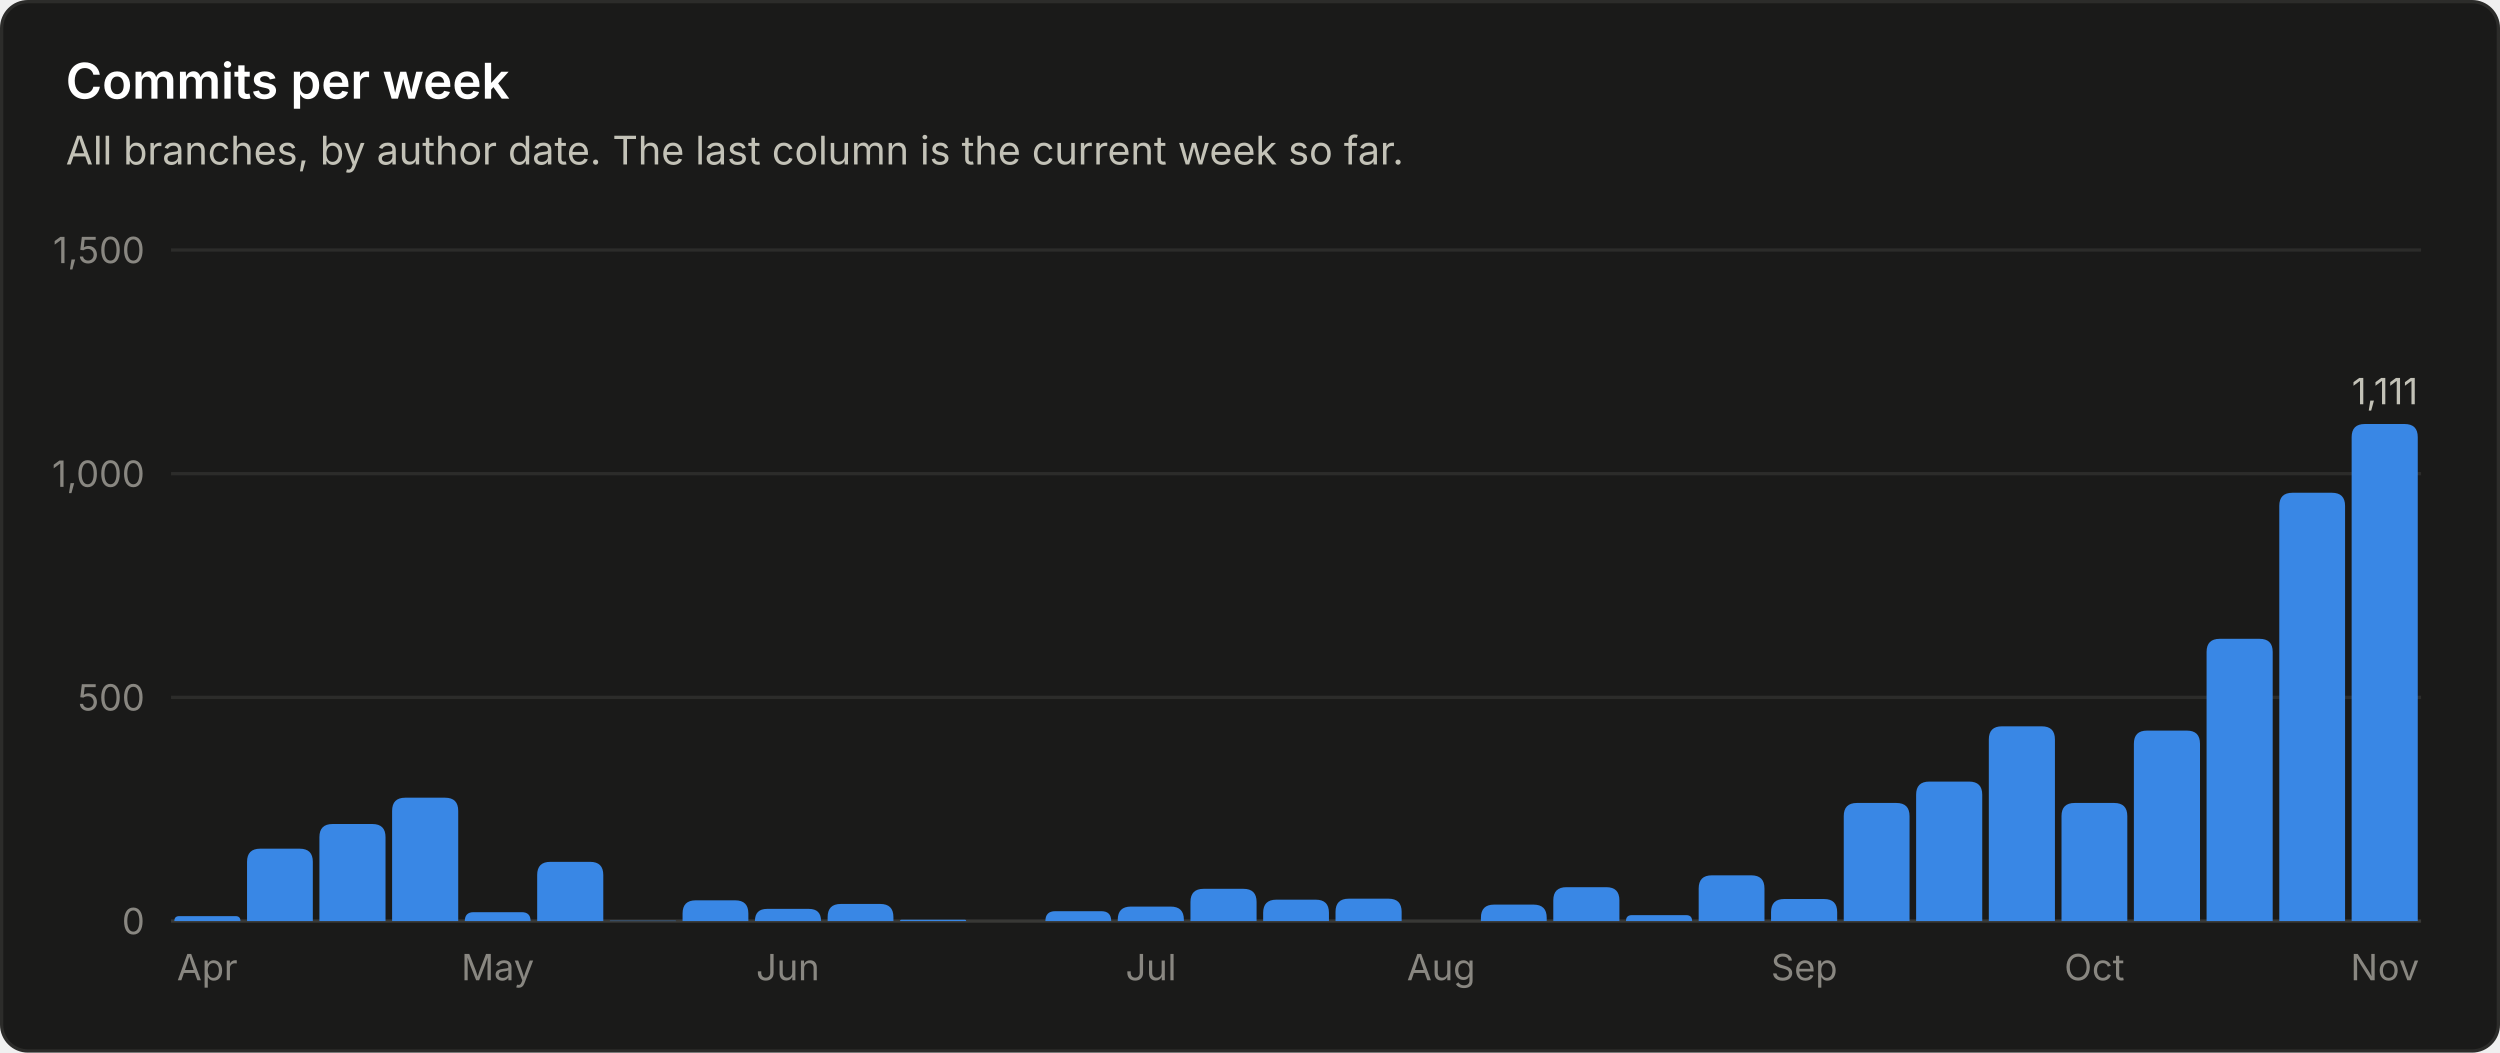
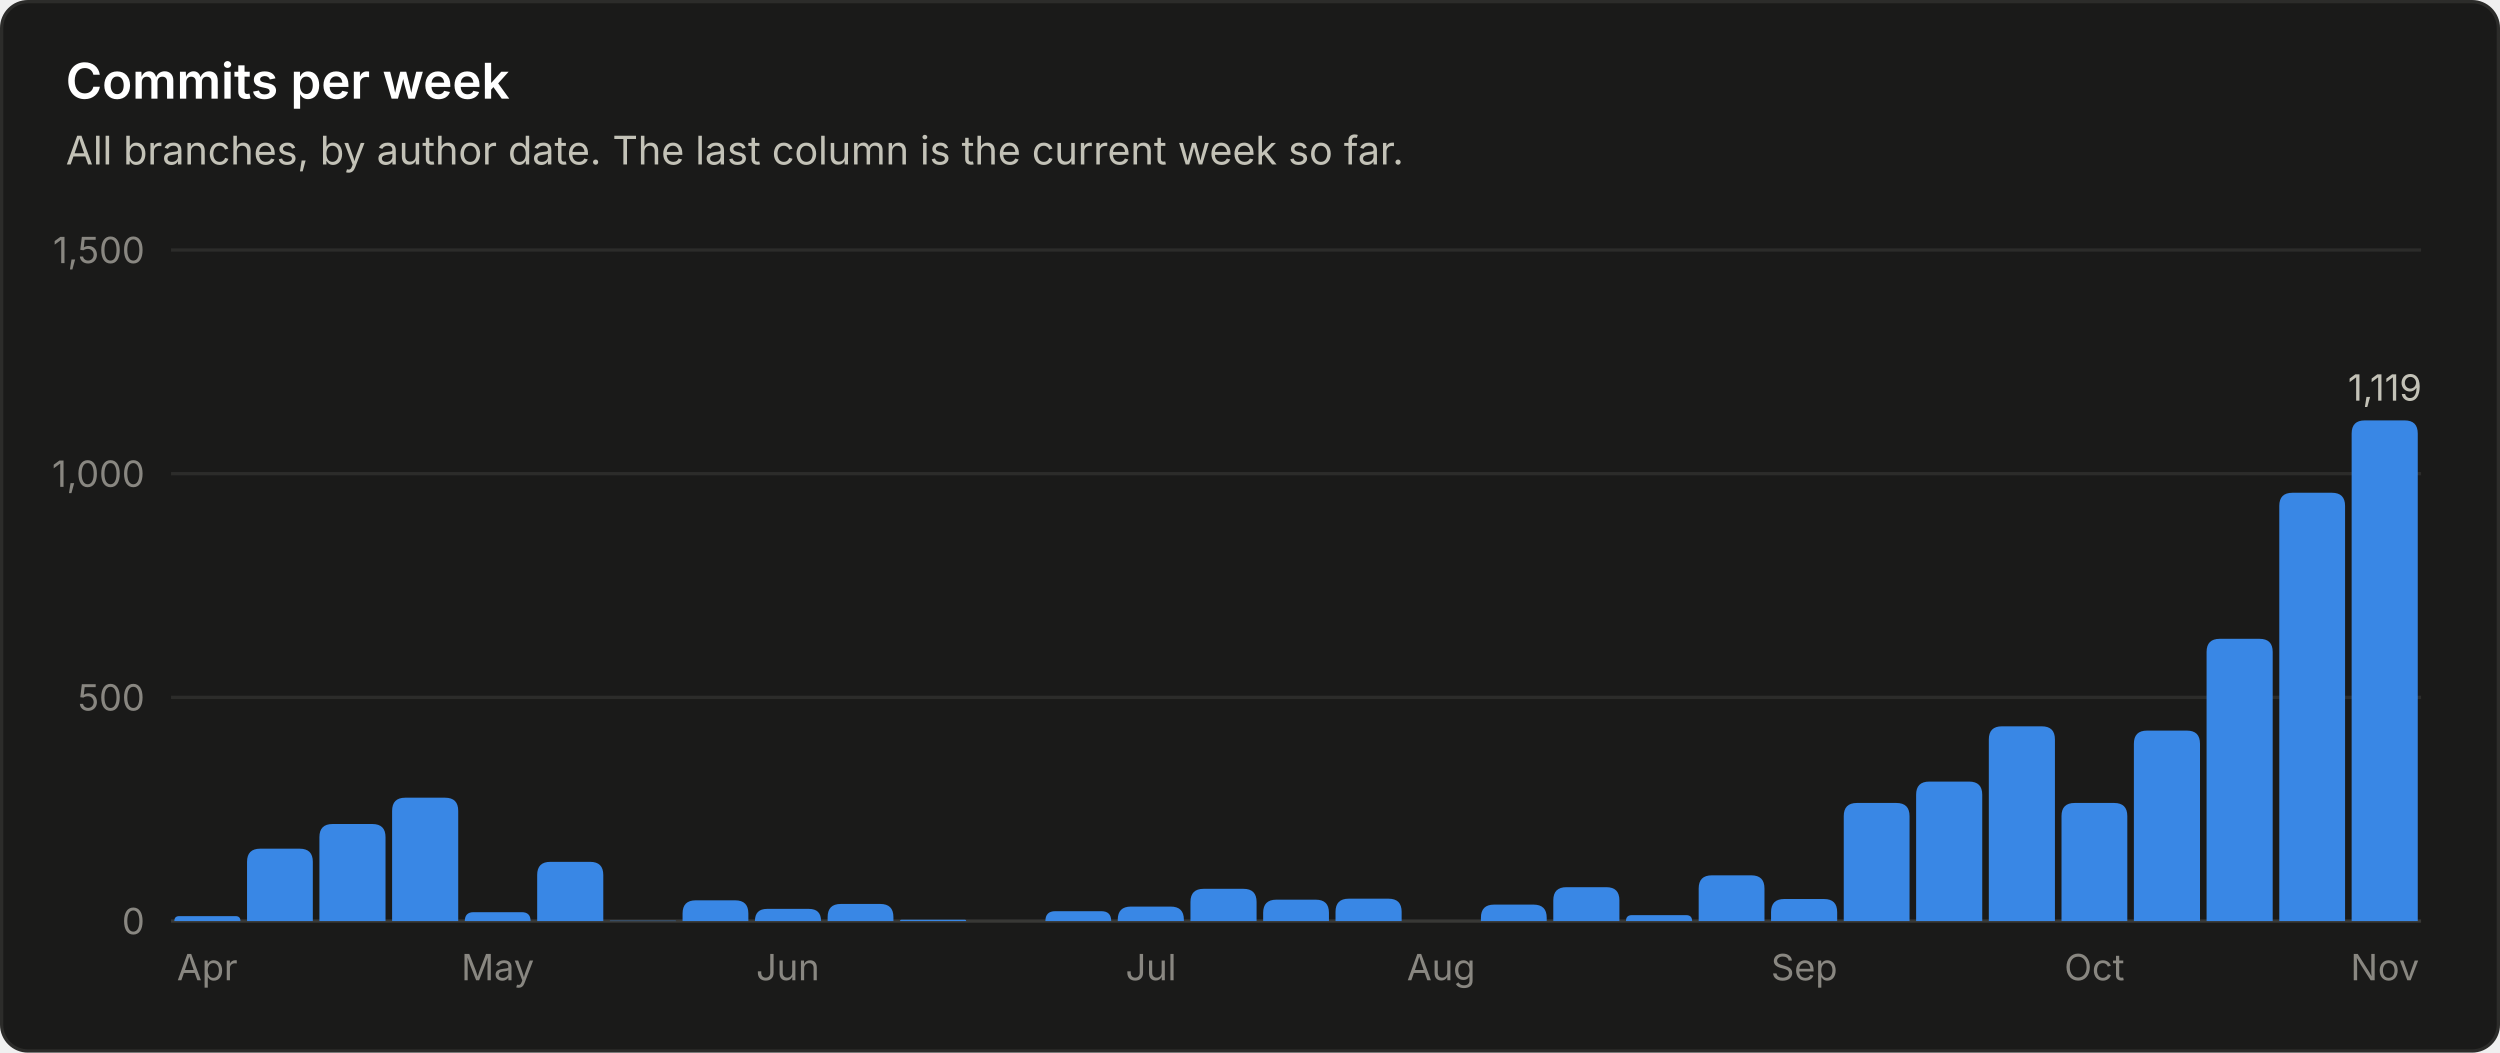
<svg xmlns="http://www.w3.org/2000/svg" viewBox="0 0 760 320" width="760" height="320" role="img" font-family="system-ui, -apple-system, 'Segoe UI', sans-serif">
  <rect x="0.5" y="0.5" width="759" height="319" rx="8" fill="#1a1a19" stroke="#2c2c2a" />
  <text x="20.0" y="30.0" fill="#ffffff" font-size="15" font-weight="600" text-anchor="start">Commits per week</text>
  <text x="20.0" y="50.0" fill="#c3c2b7" font-size="12" font-weight="400" text-anchor="start">All branches, by author date. The last column is the current week so far.</text>
  <line x1="52" y1="280.0" x2="736" y2="280.0" stroke="#383835" stroke-width="1" />
  <text x="44.0" y="284.0" fill="#898781" font-size="11" font-weight="400" text-anchor="end">0</text>
  <line x1="52" y1="212.0" x2="736" y2="212.0" stroke="#2c2c2a" stroke-width="1" />
  <text x="44.0" y="216.0" fill="#898781" font-size="11" font-weight="400" text-anchor="end">500</text>
  <line x1="52" y1="144.0" x2="736" y2="144.0" stroke="#2c2c2a" stroke-width="1" />
  <text x="44.0" y="148.0" fill="#898781" font-size="11" font-weight="400" text-anchor="end">1,000</text>
  <line x1="52" y1="76.0" x2="736" y2="76.0" stroke="#2c2c2a" stroke-width="1" />
  <text x="44.0" y="80.0" fill="#898781" font-size="11" font-weight="400" text-anchor="end">1,500</text>
  <path d="M53.0 280.0 V280.0 Q53.0 278.5 54.5 278.5 H71.6 Q73.1 278.5 73.1 280.0 V280.0 Z" fill="#3987e5" />
  <text x="63.0" y="298.0" fill="#898781" font-size="11" font-weight="400" text-anchor="middle">Apr</text>
  <path d="M75.1 280.0 V262.0 Q75.1 258.0 79.1 258.0 H91.1 Q95.1 258.0 95.1 262.0 V280.0 Z" fill="#3987e5" />
  <path d="M97.1 280.0 V254.5 Q97.1 250.5 101.1 250.5 H113.2 Q117.2 250.5 117.2 254.5 V280.0 Z" fill="#3987e5" />
  <path d="M119.2 280.0 V246.5 Q119.2 242.5 123.2 242.5 H135.3 Q139.3 242.5 139.3 246.5 V280.0 Z" fill="#3987e5" />
  <path d="M141.3 280.0 V280.0 Q141.3 277.3 144.0 277.3 H158.6 Q161.3 277.3 161.3 280.0 V280.0 Z" fill="#3987e5" />
  <text x="151.3" y="298.0" fill="#898781" font-size="11" font-weight="400" text-anchor="middle">May</text>
  <path d="M163.3 280.0 V266.0 Q163.3 262.0 167.3 262.0 H179.4 Q183.4 262.0 183.4 266.0 V280.0 Z" fill="#3987e5" />
  <path d="M185.4 280.0 V280.0 Q185.4 279.9 185.5 279.9 H205.3 Q205.5 279.9 205.5 280.0 V280.0 Z" fill="#3987e5" />
  <path d="M207.5 280.0 V277.7 Q207.5 273.7 211.5 273.7 H223.5 Q227.5 273.7 227.5 277.7 V280.0 Z" fill="#3987e5" />
  <path d="M229.5 280.0 V280.0 Q229.5 276.3 233.2 276.3 H245.9 Q249.6 276.3 249.6 280.0 V280.0 Z" fill="#3987e5" />
  <text x="239.5" y="298.0" fill="#898781" font-size="11" font-weight="400" text-anchor="middle">Jun</text>
  <path d="M251.6 280.0 V278.8 Q251.6 274.8 255.6 274.8 H267.6 Q271.6 274.8 271.6 278.8 V280.0 Z" fill="#3987e5" />
  <path d="M273.6 280.0 V280.0 Q273.6 279.6 274.1 279.6 H293.3 Q293.7 279.6 293.7 280.0 V280.0 Z" fill="#3987e5" />
  <path d="M317.8 280.0 V280.0 Q317.8 277.0 320.8 277.0 H334.8 Q337.8 277.0 337.8 280.0 V280.0 Z" fill="#3987e5" />
  <path d="M339.8 280.0 V279.6 Q339.8 275.6 343.8 275.6 H355.9 Q359.9 275.6 359.9 279.6 V280.0 Z" fill="#3987e5" />
  <text x="349.9" y="298.0" fill="#898781" font-size="11" font-weight="400" text-anchor="middle">Jul</text>
  <path d="M361.9 280.0 V274.2 Q361.9 270.2 365.9 270.2 H378.0 Q382.0 270.2 382.0 274.2 V280.0 Z" fill="#3987e5" />
  <path d="M384.0 280.0 V277.5 Q384.0 273.5 388.0 273.5 H400.0 Q404.0 273.5 404.0 277.5 V280.0 Z" fill="#3987e5" />
  <path d="M406.0 280.0 V277.2 Q406.0 273.2 410.0 273.2 H422.1 Q426.1 273.2 426.1 277.2 V280.0 Z" fill="#3987e5" />
  <text x="438.1" y="298.0" fill="#898781" font-size="11" font-weight="400" text-anchor="middle">Aug</text>
  <path d="M450.2 280.0 V279.0 Q450.2 275.0 454.2 275.0 H466.2 Q470.2 275.0 470.2 279.0 V280.0 Z" fill="#3987e5" />
  <path d="M472.2 280.0 V273.7 Q472.2 269.7 476.2 269.7 H488.3 Q492.3 269.7 492.3 273.7 V280.0 Z" fill="#3987e5" />
  <path d="M494.3 280.0 V280.0 Q494.3 278.2 496.1 278.2 H512.6 Q514.4 278.2 514.4 280.0 V280.0 Z" fill="#3987e5" />
  <path d="M516.4 280.0 V270.1 Q516.4 266.1 520.4 266.1 H532.4 Q536.4 266.1 536.4 270.1 V280.0 Z" fill="#3987e5" />
  <path d="M538.4 280.0 V277.3 Q538.4 273.3 542.4 273.3 H554.5 Q558.5 273.3 558.5 277.3 V280.0 Z" fill="#3987e5" />
  <text x="548.5" y="298.0" fill="#898781" font-size="11" font-weight="400" text-anchor="middle">Sep</text>
  <path d="M560.5 280.0 V248.1 Q560.5 244.1 564.5 244.1 H576.5 Q580.5 244.1 580.5 248.1 V280.0 Z" fill="#3987e5" />
  <path d="M582.5 280.0 V241.6 Q582.5 237.6 586.5 237.6 H598.6 Q602.6 237.6 602.6 241.6 V280.0 Z" fill="#3987e5" />
  <path d="M604.6 280.0 V224.8 Q604.6 220.8 608.6 220.8 H620.7 Q624.7 220.8 624.7 224.8 V280.0 Z" fill="#3987e5" />
  <path d="M626.7 280.0 V248.1 Q626.7 244.1 630.7 244.1 H642.7 Q646.7 244.1 646.7 248.1 V280.0 Z" fill="#3987e5" />
  <text x="636.7" y="298.0" fill="#898781" font-size="11" font-weight="400" text-anchor="middle">Oct</text>
  <path d="M648.7 280.0 V226.1 Q648.7 222.1 652.7 222.1 H664.8 Q668.8 222.1 668.8 226.1 V280.0 Z" fill="#3987e5" />
  <path d="M670.8 280.0 V198.2 Q670.8 194.2 674.8 194.2 H686.9 Q690.9 194.2 690.9 198.2 V280.0 Z" fill="#3987e5" />
  <path d="M692.9 280.0 V153.8 Q692.9 149.8 696.9 149.8 H708.9 Q712.9 149.8 712.9 153.8 V280.0 Z" fill="#3987e5" />
-   <path d="M714.9 280.0 V132.9 Q714.9 128.9 718.9 128.9 H731.0 Q735.0 128.9 735.0 132.9 V280.0 Z" fill="#3987e5" />
-   <text x="725.0" y="122.9" fill="#c3c2b7" font-size="11" font-weight="400" text-anchor="middle">1,111</text>
+   <path d="M714.9 280.0 V131.8 Q714.9 127.8 718.9 127.8 H731.0 Q735.0 127.8 735.0 131.8 V280.0 Z" fill="#3987e5" />
+   <text x="725.0" y="121.8" fill="#c3c2b7" font-size="11" font-weight="400" text-anchor="middle">1,119</text>
  <text x="725.0" y="298.0" fill="#898781" font-size="11" font-weight="400" text-anchor="middle">Nov</text>
</svg>
